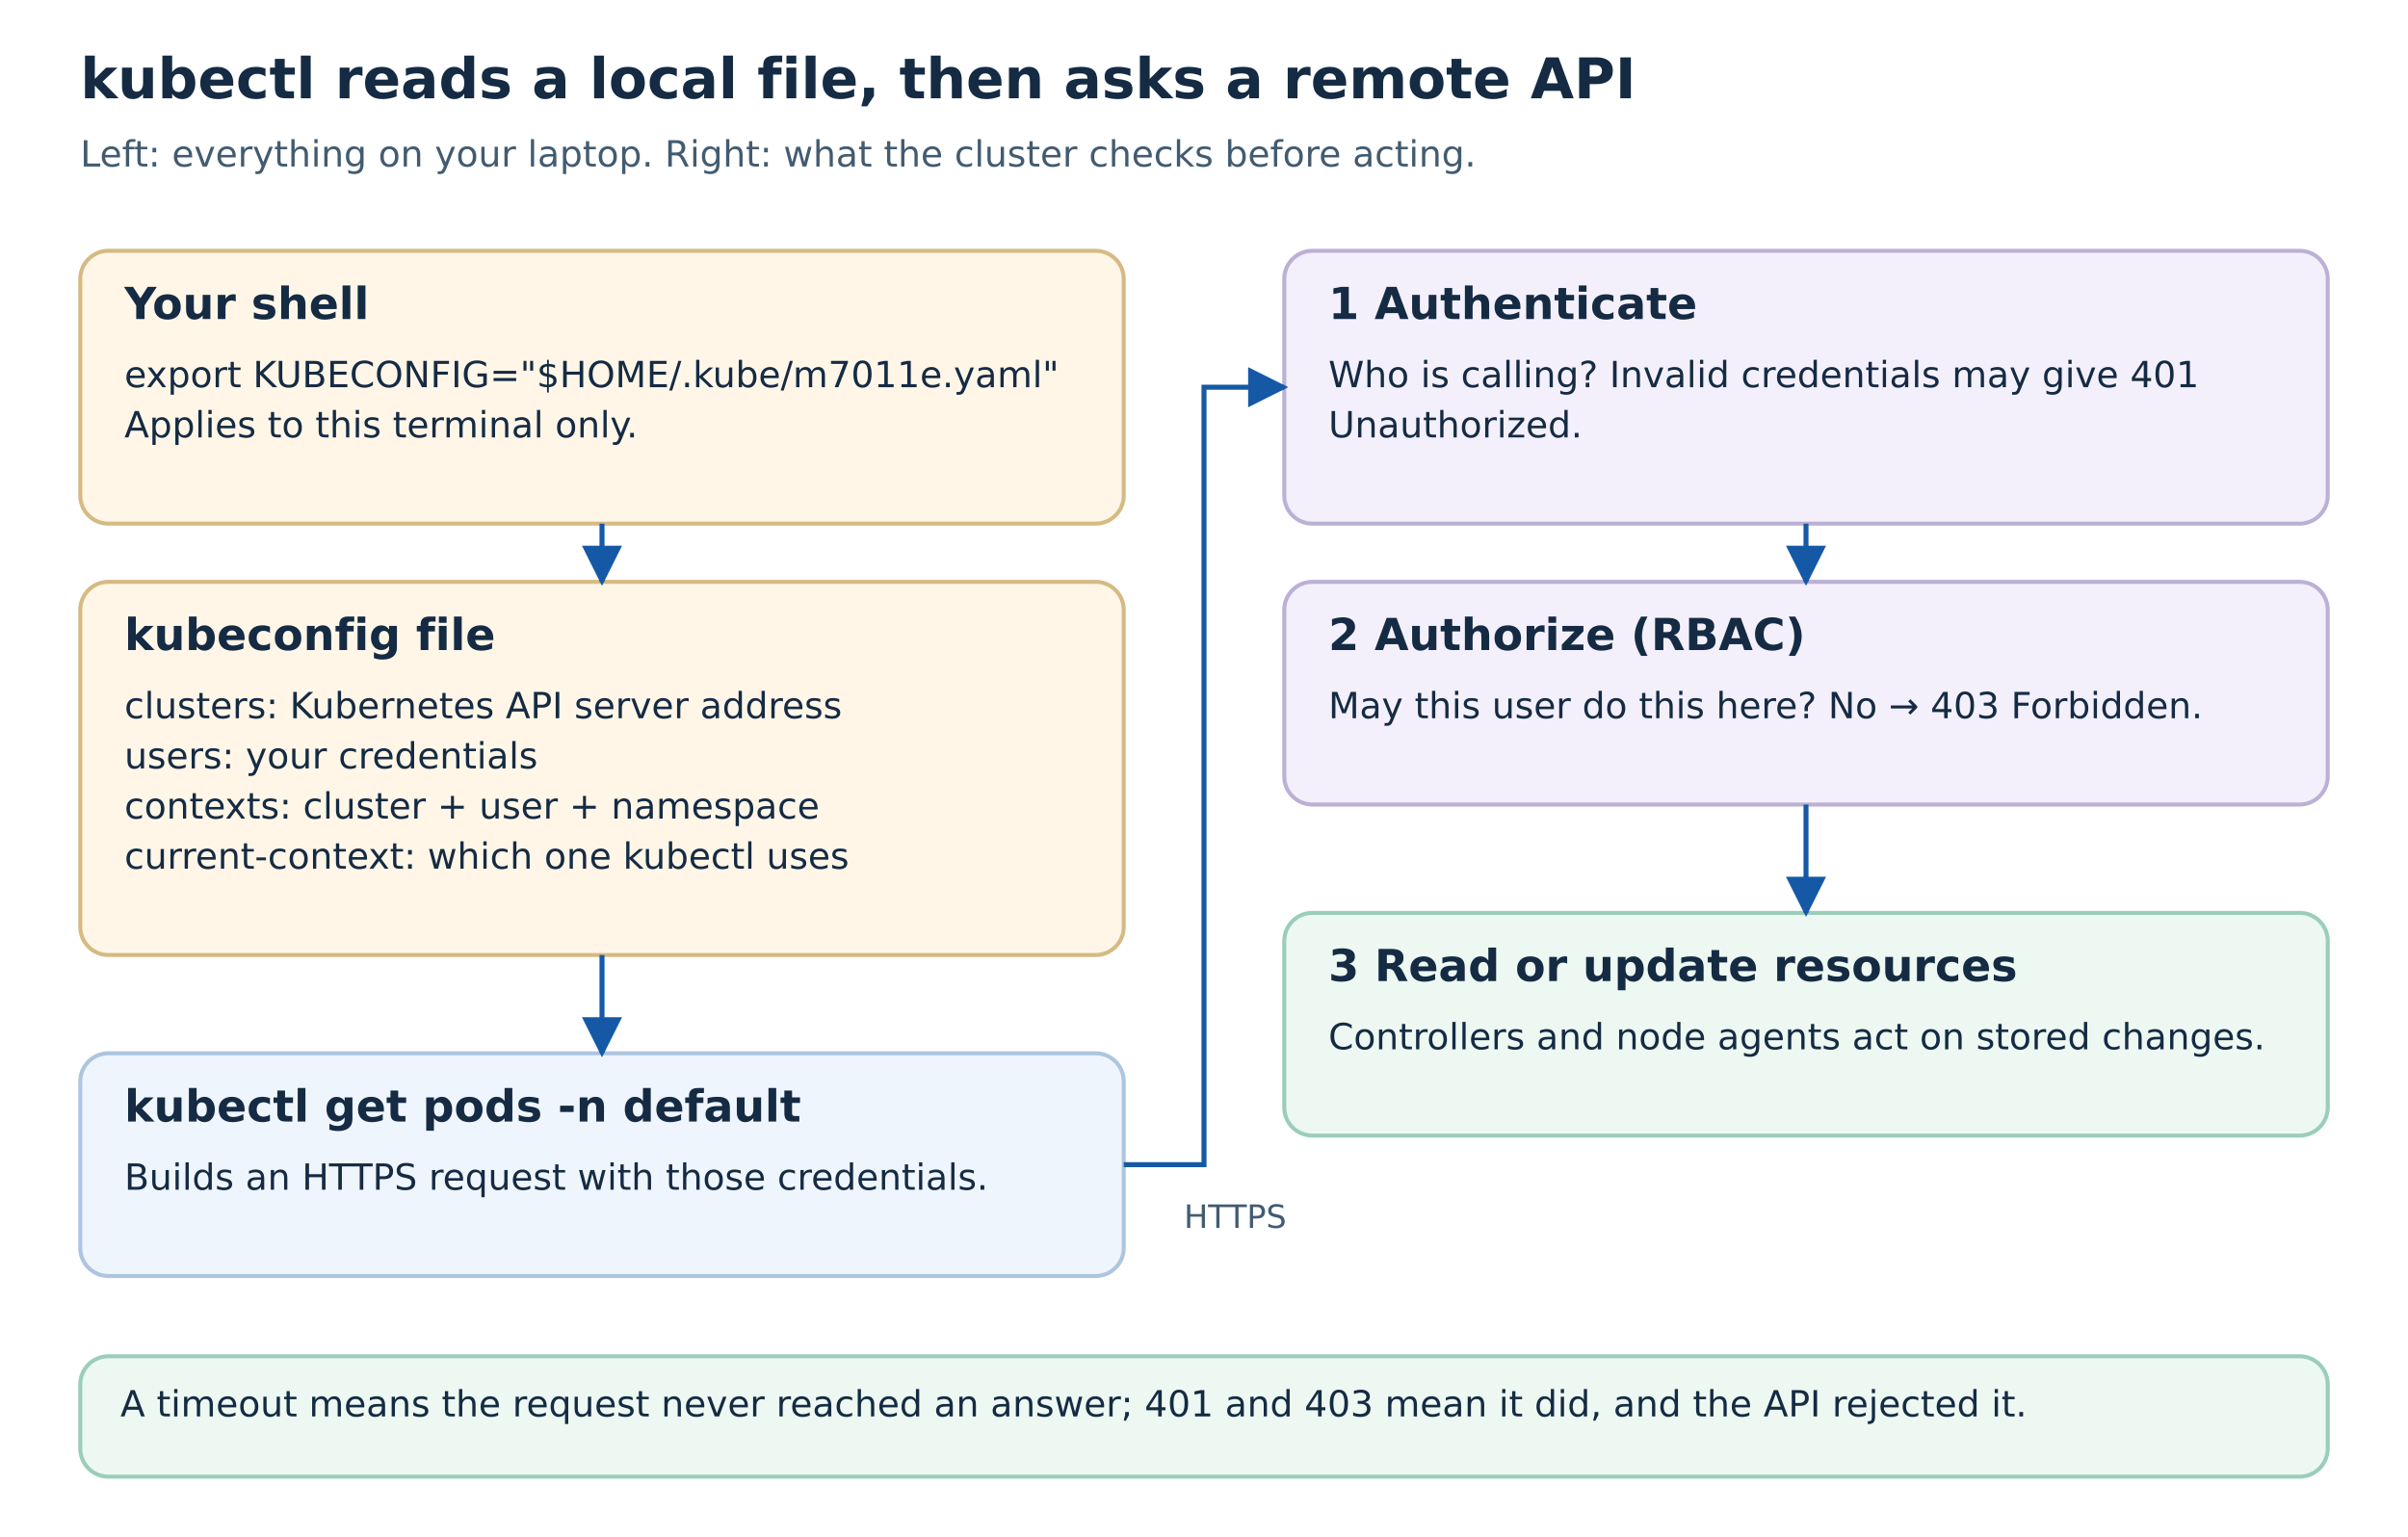
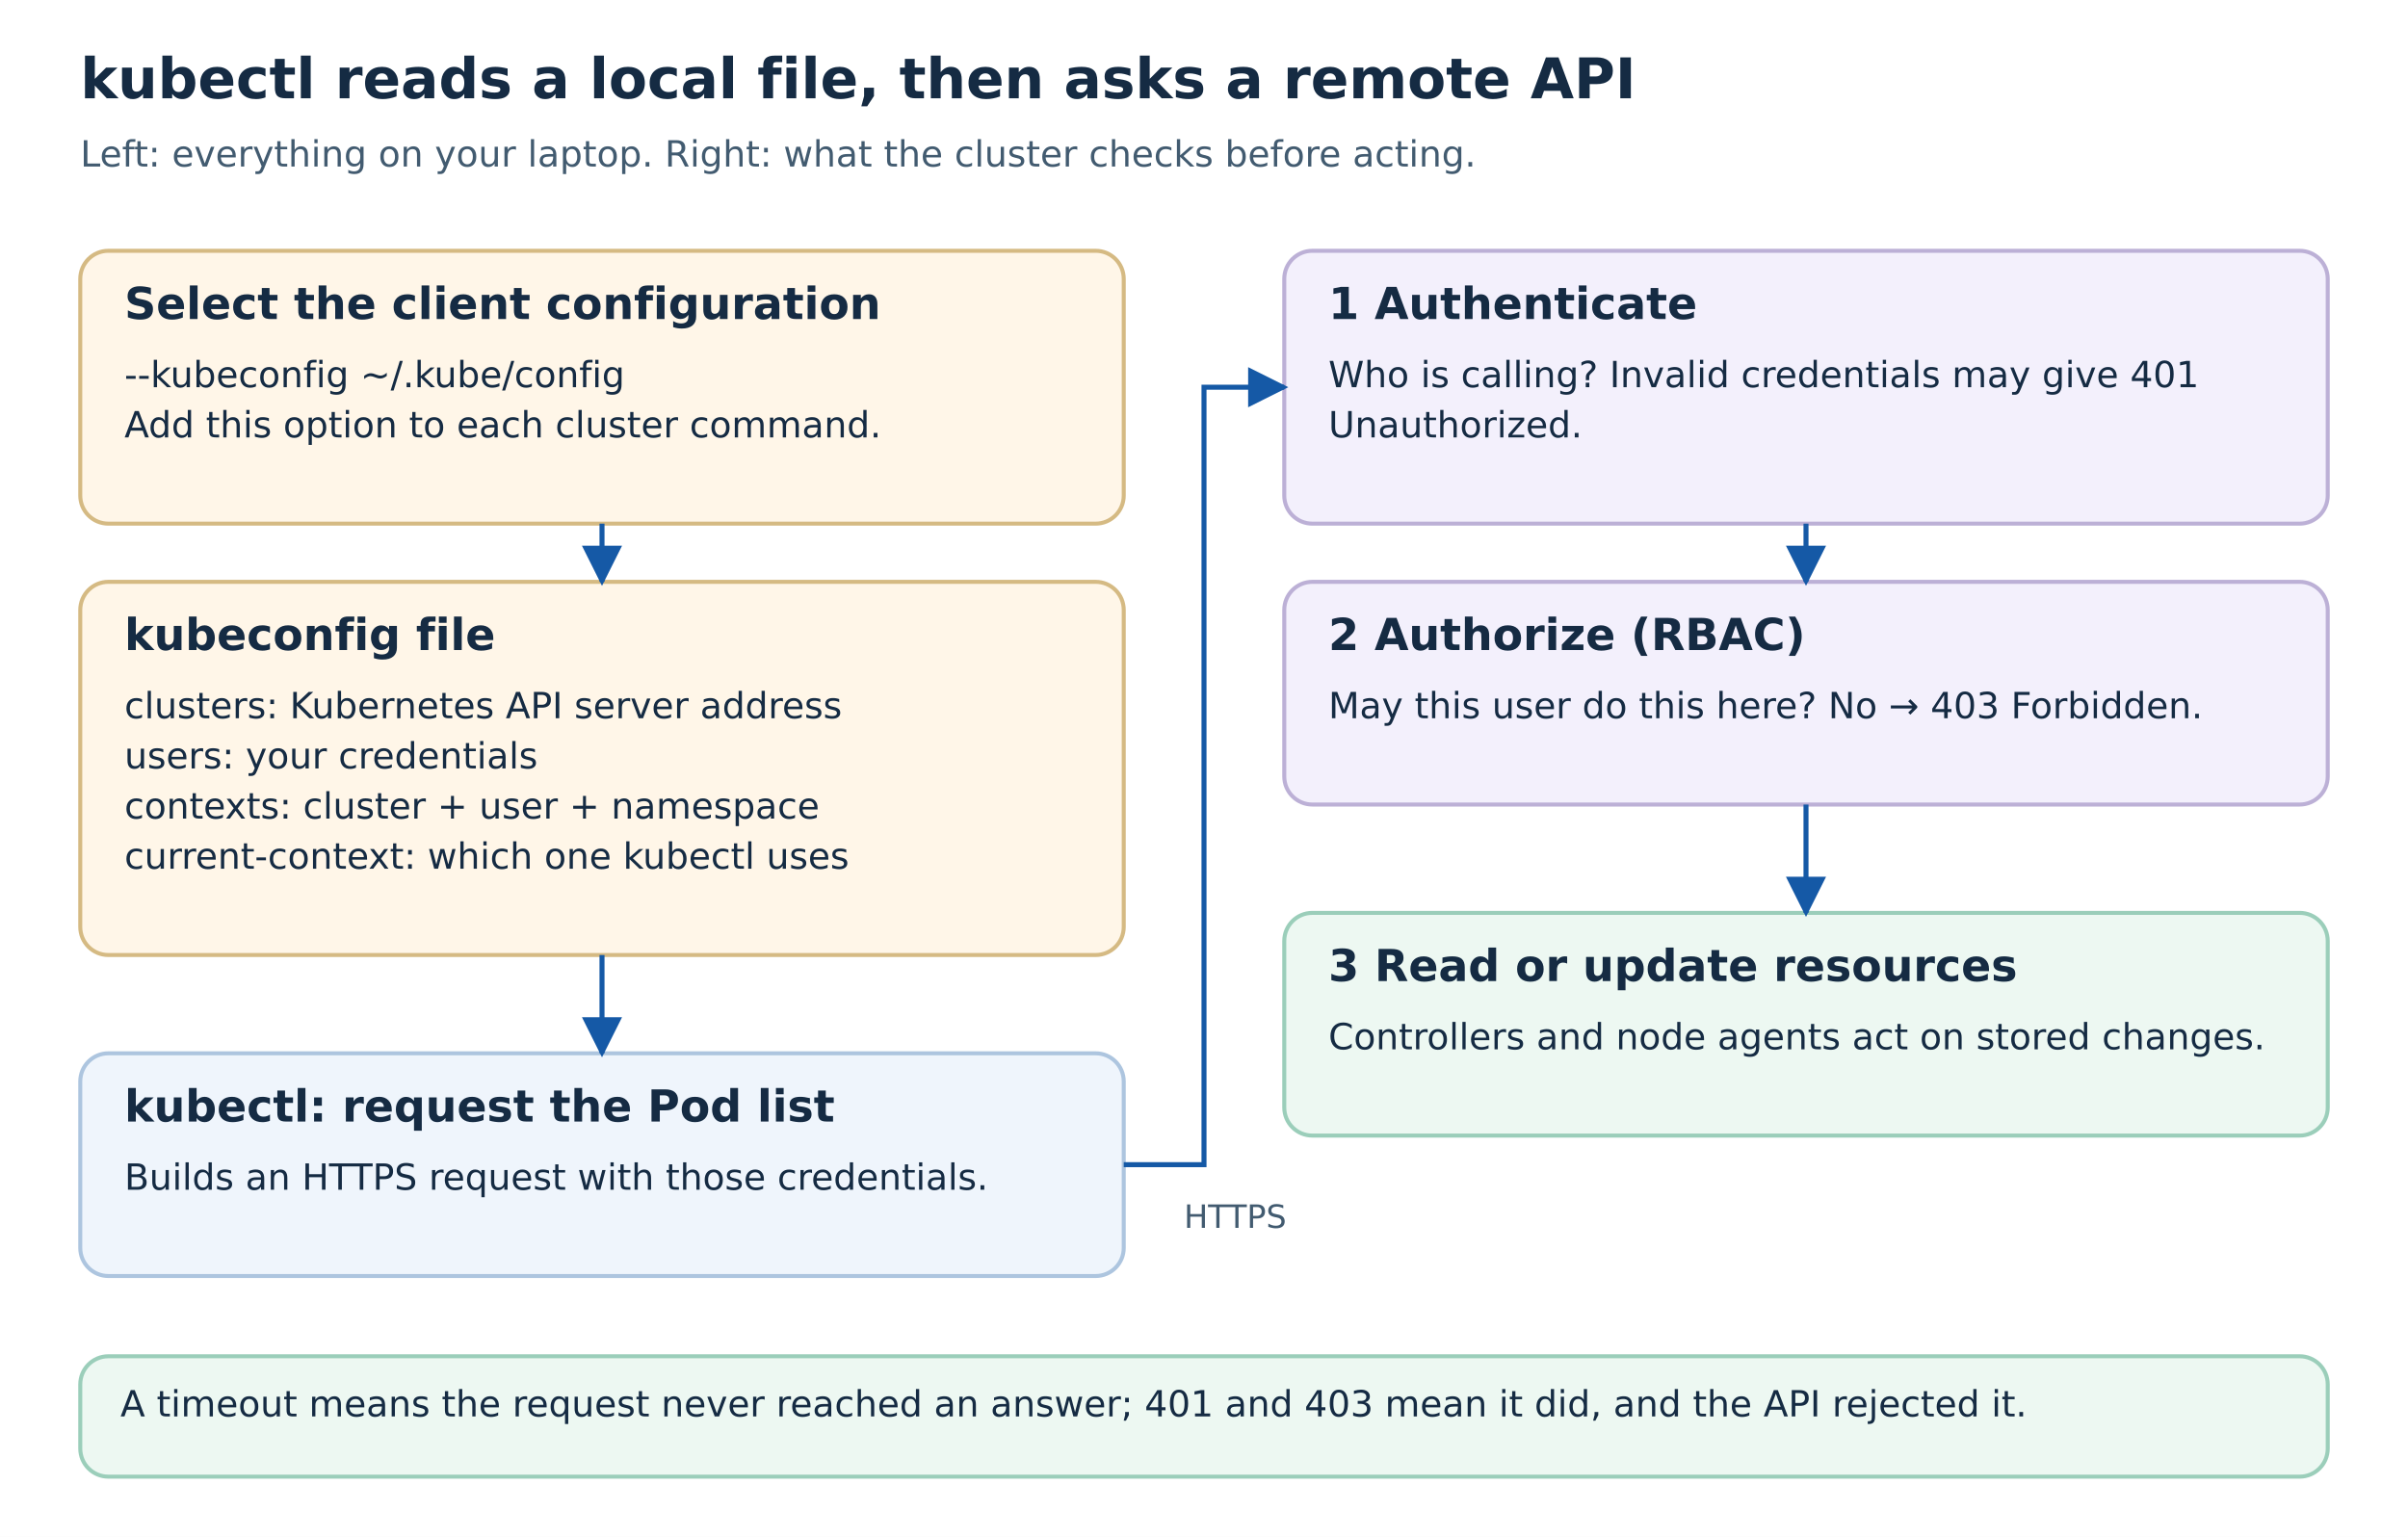
<svg xmlns="http://www.w3.org/2000/svg" width="1200" height="766" viewBox="0 0 1200 766" role="img" aria-labelledby="title description">
  <defs>
    <marker id="arrow" viewBox="0 0 10 10" refX="9" refY="5" markerWidth="8" markerHeight="8" orient="auto-start-reverse">
      <path d="M0 0 L10 5 L0 10 Z" fill="#1559a6" />
    </marker>
  </defs>
  <rect width="1200" height="766" fill="#fff" />
  <style>text{font-family:'DejaVu Sans',sans-serif;fill:#152b43}.body{font-size:18px}.muted{fill:#425b70;font-size:18px}.heading{font-size:23px;font-weight:700}.code{font-family:'DejaVu Sans Mono',monospace;font-size:17px}</style>
  <text id="text-1" x="40" y="49" class="body" font-size="28px" style="font-size:28px" font-weight="700">kubectl reads a local file, then asks a remote API</text>
  <text id="text-2" x="40" y="83" class="muted">Left: everything on your laptop. Right: what the cluster checks before acting.</text>
  <rect x="40" y="125" width="520" height="136" rx="14" fill="#fff6e8" stroke="#d5ba83" stroke-width="2" />
-   <text id="text-3" x="62" y="159" class="heading" font-size="22px" style="font-size:22px">Your shell</text>
-   <text id="text-4" x="62" y="193" class="body">export KUBECONFIG="$HOME/.kube/m7011e.yaml"</text>
-   <text id="text-5" x="62" y="218" class="body">Applies to this terminal only.</text>
+   <text id="text-3" x="62" y="159" class="heading" font-size="22px" style="font-size:22px">Select the client configuration</text>
+   <text id="text-4" x="62" y="193" class="body">--kubeconfig ~/.kube/config</text>
+   <text id="text-5" x="62" y="218" class="body">Add this option to each cluster command.</text>
  <rect x="40" y="290" width="520" height="186" rx="14" fill="#fff6e8" stroke="#d5ba83" stroke-width="2" />
  <text id="text-6" x="62" y="324" class="heading" font-size="22px" style="font-size:22px">kubeconfig file</text>
  <text id="text-7" x="62" y="358" class="body">clusters: Kubernetes API server address</text>
  <text id="text-8" x="62" y="383" class="body">users: your credentials</text>
  <text id="text-9" x="62" y="408" class="body">contexts: cluster + user + namespace</text>
  <text id="text-10" x="62" y="433" class="body">current-context: which one kubectl uses</text>
  <rect x="40" y="525" width="520" height="111" rx="14" fill="#eff5fc" stroke="#adc5df" stroke-width="2" />
-   <text id="text-11" x="62" y="559" class="heading" font-size="22px" style="font-size:22px">kubectl get pods -n default</text>
+   <text id="text-11" x="62" y="559" class="heading" font-size="22px" style="font-size:22px">kubectl: request the Pod list</text>
  <text id="text-12" x="62" y="593" class="body">Builds an HTTPS request with those credentials.</text>
  <rect x="640" y="125" width="520" height="136" rx="14" fill="#f3f0fc" stroke="#bcb0d6" stroke-width="2" />
  <text id="text-13" x="662" y="159" class="heading" font-size="22px" style="font-size:22px">1 Authenticate</text>
  <text id="text-14" x="662" y="193" class="body">Who is calling? Invalid credentials may give 401</text>
  <text id="text-15" x="662" y="218" class="body">Unauthorized.</text>
  <rect x="640" y="290" width="520" height="111" rx="14" fill="#f3f0fc" stroke="#bcb0d6" stroke-width="2" />
  <text id="text-16" x="662" y="324" class="heading" font-size="22px" style="font-size:22px">2 Authorize (RBAC)</text>
  <text id="text-17" x="662" y="358" class="body">May this user do this here? No → 403 Forbidden.</text>
  <rect x="640" y="455" width="520" height="111" rx="14" fill="#edf8f2" stroke="#9bceba" stroke-width="2" />
  <text id="text-18" x="662" y="489" class="heading" font-size="22px" style="font-size:22px">3 Read or update resources</text>
  <text id="text-19" x="662" y="523" class="body">Controllers and node agents act on stored changes.</text>
  <path d="M300.0 261.0 L300.0 290.0" fill="none" stroke="#1559a6" stroke-width="2.5" marker-end="url(#arrow)" />
  <path d="M300.0 476.0 L300.0 525.0" fill="none" stroke="#1559a6" stroke-width="2.5" marker-end="url(#arrow)" />
  <path d="M560 580.5 L600 580.5 L600 193.0 L640 193.0" fill="none" stroke="#1559a6" stroke-width="2.5" marker-end="url(#arrow)" />
  <text id="text-20" x="590" y="612" class="muted" text-anchor="start" font-size="16px" style="font-size:16px">HTTPS</text>
  <path d="M900.0 261.0 L900.0 290.0" fill="none" stroke="#1559a6" stroke-width="2.5" marker-end="url(#arrow)" />
  <path d="M900.0 401.0 L900.0 455.0" fill="none" stroke="#1559a6" stroke-width="2.5" marker-end="url(#arrow)" />
  <rect x="40" y="676" width="1120" height="60" rx="14" fill="#edf8f2" stroke="#9bceba" stroke-width="2" />
  <text id="text-21" x="60" y="706" class="body">A timeout means the request never reached an answer; 401 and 403 mean it did, and the API rejected it.</text>
</svg>
